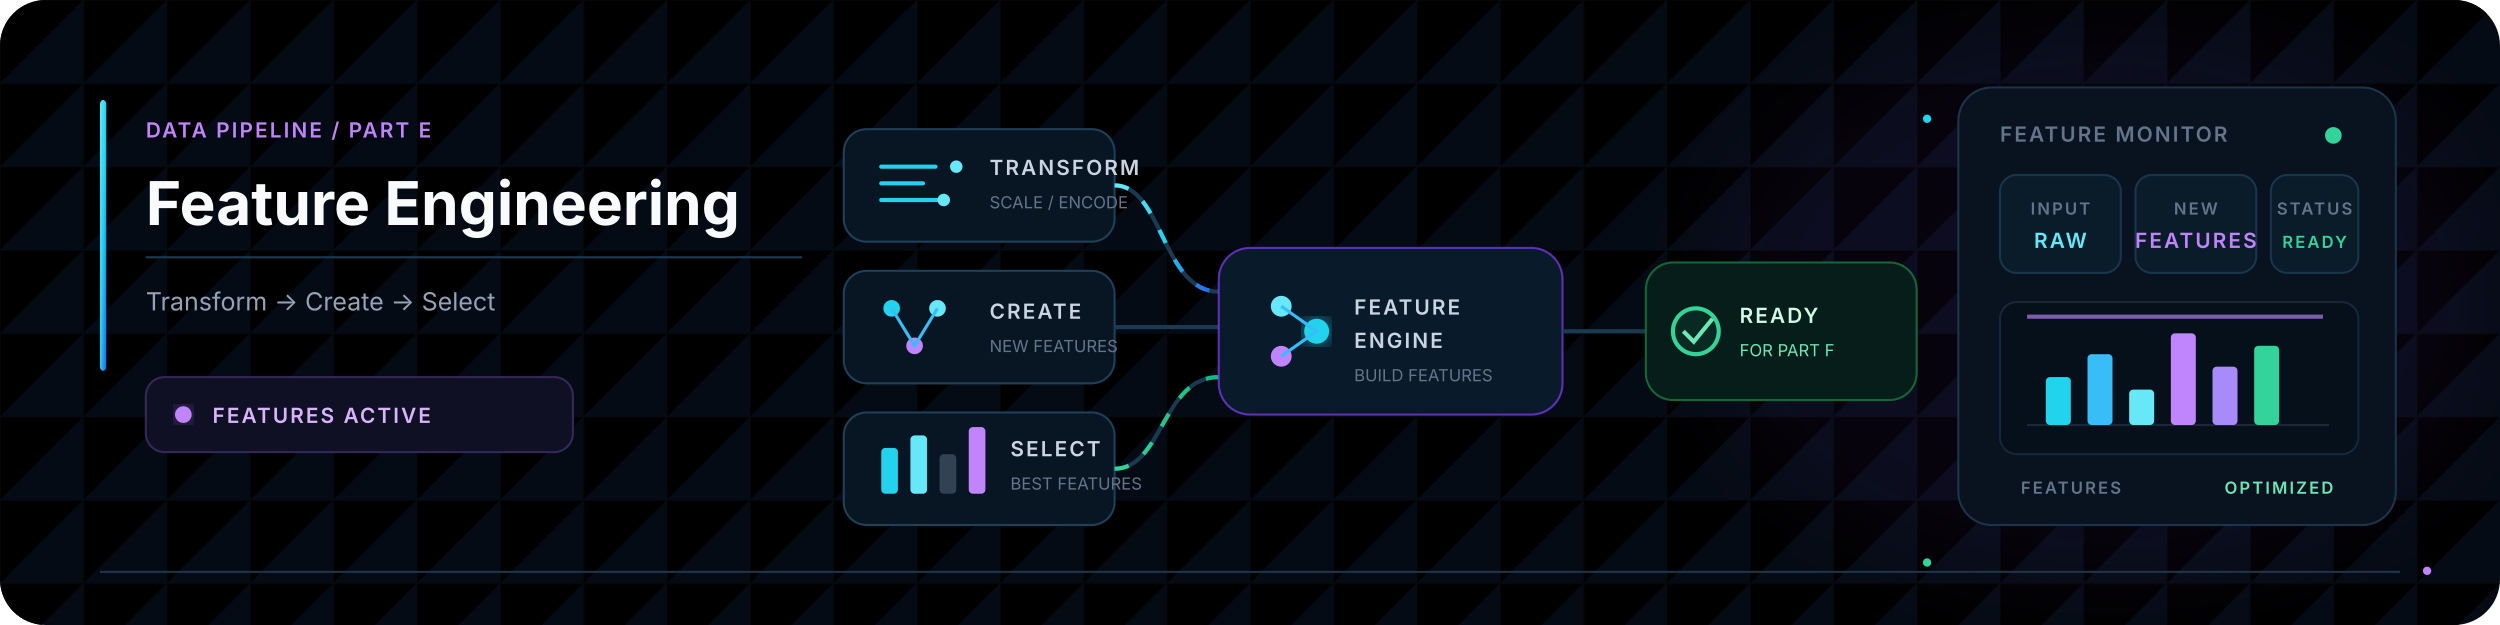
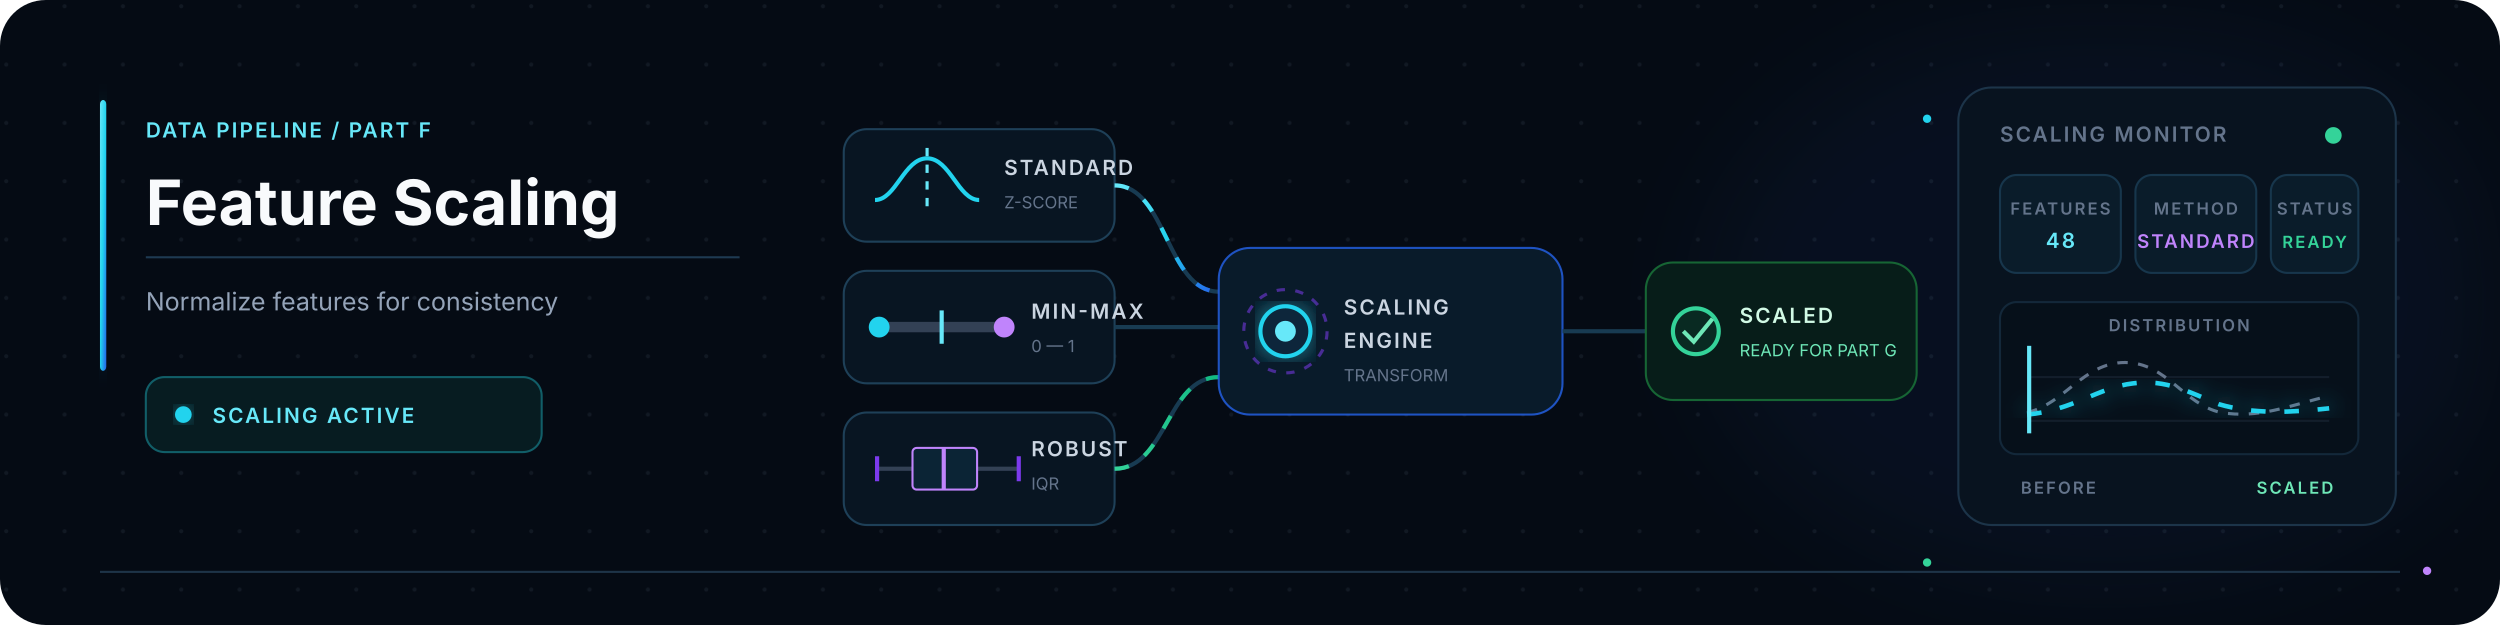
<svg xmlns="http://www.w3.org/2000/svg" width="1200" height="300" viewBox="0 0 1200 300">
  <defs>
-     <linearGradient id="bgE" x1="0" y1="0" x2="1200" y2="300">
+     <linearGradient id="bgF" x1="0" y1="0" x2="1200" y2="300">
      <stop offset="0" stop-color="#050B14" />
-       <stop offset="0.55" stop-color="#0A1422" />
+       <stop offset="0.52" stop-color="#081521" />
      <stop offset="1" stop-color="#06101A" />
    </linearGradient>
-     <linearGradient id="cyanE" x1="0" y1="0" x2="1" y2="1">
+     <linearGradient id="cyanF" x1="0" y1="0" x2="1" y2="1">
      <stop offset="0" stop-color="#67E8F9" />
      <stop offset="0.5" stop-color="#22D3EE" />
      <stop offset="1" stop-color="#2563EB" />
    </linearGradient>
-     <linearGradient id="greenE" x1="0" y1="0" x2="1" y2="0">
+     <linearGradient id="purpleF" x1="0" y1="0" x2="1" y2="1">
+       <stop offset="0" stop-color="#C084FC" />
+       <stop offset="1" stop-color="#7C3AED" />
+     </linearGradient>
+     <linearGradient id="greenF" x1="0" y1="0" x2="1" y2="0">
      <stop offset="0" stop-color="#34D399" />
      <stop offset="1" stop-color="#10B981" />
    </linearGradient>
-     <linearGradient id="purpleE" x1="0" y1="0" x2="1" y2="1">
-       <stop offset="0" stop-color="#C084FC" />
-       <stop offset="1" stop-color="#7C3AED" />
-     </linearGradient>
-     <filter id="glowE">
+     <filter id="glowF">
      <feGaussianBlur stdDeviation="5" result="blur" />
      <feMerge>
        <feMergeNode in="blur" />
        <feMergeNode in="SourceGraphic" />
      </feMerge>
    </filter>
-     <filter id="softGlowE">
-       <feGaussianBlur stdDeviation="22" />
+     <filter id="softGlowF">
+       <feGaussianBlur stdDeviation="24" />
    </filter>
-     <pattern id="gridE" width="40" height="40" patternUnits="userSpaceOnUse">
-       <path d="M40 0H0V40" stroke="#64748B" stroke-opacity="0.045" />
+     <pattern id="dotsF" width="28" height="28" patternUnits="userSpaceOnUse">
+       <circle cx="3" cy="3" r="1" fill="#64748B" opacity=".13" />
    </pattern>
    <style>

      text {
        font-family: Inter, Arial, Helvetica, sans-serif;
      }

      .title {
        font-weight: 700;
      }

      .small {
        font-weight: 600;
        letter-spacing: 1px;
      }

+       /* Flow */
      .flow {
        stroke-dasharray: 7 9;
-         animation: flowE 1.5s linear infinite;
-       }
- 
-       @keyframes flowE {
+         animation: flowF 1.5s linear infinite;
+       }
+ 
+       @keyframes flowF {
        to {
          stroke-dashoffset: -32;
        }
      }

+       /* Floating */
      .floating {
-         animation: floatingE 4s ease-in-out infinite;
-       }
- 
-       @keyframes floatingE {
+         animation: floatF 4s ease-in-out infinite;
+       }
+ 
+       @keyframes floatF {
        0%,100% {
          transform: translateY(0);
        }

        50% {
          transform: translateY(-4px);
        }
      }

+       /* Pulse */
      .pulse {
-         animation: pulseE 2s ease-in-out infinite;
-       }
- 
-       @keyframes pulseE {
+         animation: pulseF 2s ease-in-out infinite;
+       }
+ 
+       @keyframes pulseF {
        0%,100% {
          opacity: .35;
        }

        50% {
          opacity: 1;
        }
      }

-       .scan {
-         animation: scanE 3s ease-in-out infinite;
-       }
- 
-       @keyframes scanE {
+       /* Scaling bars */
+       .scaleBar {
+         animation: scaleBarF 2.4s ease-in-out infinite;
+         transform-box: fill-box;
+         transform-origin: center;
+       }
+ 
+       @keyframes scaleBarF {
+         0%,100% {
+           transform: scaleY(.65);
+         }
+ 
+         50% {
+           transform: scaleY(1);
+         }
+       }
+ 
+       /* Scanner */
+       .scanner {
+         animation: scannerF 3s ease-in-out infinite;
+       }
+ 
+       @keyframes scannerF {
        0% {
-           transform: translateY(0);
+           transform: translateX(0);
          opacity: 0;
        }

        20% {
          opacity: .8;
        }

        80% {
          opacity: .8;
        }

        100% {
-           transform: translateY(60px);
+           transform: translateX(130px);
          opacity: 0;
-         }
-       }
- 
-       .bars {
-         animation: barsE 2.2s ease-in-out infinite;
-         transform-origin: bottom;
-       }
- 
-       @keyframes barsE {
-         0%,100% {
-           transform: scaleY(.65);
-         }
- 
-         50% {
-           transform: scaleY(1);
        }
      }

    </style>
  </defs>
-   <rect width="1200" height="300" rx="22" fill="url(#bgE)" />
-   <rect width="1200" height="300" rx="22" fill="url(#gridE)" />
-   <ellipse cx="1010" cy="145" rx="190" ry="135" fill="#7C3AED" opacity=".055" filter="url(#softGlowE)" />
-   <rect x="48" y="48" width="3" height="130" rx="2" fill="url(#cyanE)" filter="url(#glowE)" />
-   <text x="70" y="66" font-size="10" fill="#C084FC" class="small">
-     DATA PIPELINE / PART E
+   <rect width="1200" height="300" rx="22" fill="url(#bgF)" />
+   <rect width="1200" height="300" rx="22" fill="url(#dotsF)" />
+   <ellipse cx="1010" cy="145" rx="190" ry="135" fill="#2563EB" opacity=".055" filter="url(#softGlowF)" />
+   <rect x="48" y="48" width="3" height="130" rx="2" fill="url(#cyanF)" filter="url(#glowF)" />
+   <text x="70" y="66" font-size="10" fill="#67E8F9" class="small">
+     DATA PIPELINE / PART F
  </text>
-   <text x="70" y="108" font-size="29" fill="#F8FAFC" class="title">
-     Feature Engineering
+   <text x="70" y="108" font-size="30" fill="#F8FAFC" class="title">
+     Feature Scaling
  </text>
-   <rect x="70" y="123" width="315" height="1" fill="#1E3A52" />
+   <rect x="70" y="123" width="285" height="1" fill="#1E3A52" />
  <text x="70" y="149" font-size="12" fill="#94A3B8">
-     Transform → Create → Select
+     Normalize features for consistency
  </text>
  <g transform="translate(70 181)">
-     <rect width="205" height="36" rx="9" fill="#101025" stroke="#35275A" />
-     <circle cx="18" cy="18" r="4" fill="#C084FC" filter="url(#glowE)" class="pulse" />
-     <text x="32" y="22" font-size="10" fill="#D8B4FE" class="small">
-       FEATURES ACTIVE
+     <rect width="190" height="36" rx="9" fill="#071C21" stroke="#115E68" />
+     <circle cx="18" cy="18" r="4" fill="#22D3EE" filter="url(#glowF)" class="pulse" />
+     <text x="32" y="22" font-size="10" fill="#67E8F9" class="small">
+       SCALING ACTIVE
    </text>
  </g>
  <g class="floating">
    <rect x="405" y="62" width="130" height="54" rx="11" fill="#081522" stroke="#1E4058" />
-     <path d="M423 80              H449              M423 88              H443              M423 96              H453" stroke="#22D3EE" stroke-width="2" stroke-linecap="round" />
-     <circle cx="459" cy="80" r="3" fill="#67E8F9" />
-     <circle cx="453" cy="96" r="3" fill="#67E8F9" />
-     <text x="475" y="84" font-size="10" fill="#CBD5E1" class="small">
+     <path d="M420 96              C430 96 434 76 445 76              C456 76 460 96 470 96" fill="none" stroke="#22D3EE" stroke-width="2" />
+     <line x1="445" y1="71" x2="445" y2="99" stroke="#67E8F9" stroke-width="1.5" stroke-dasharray="4 4" />
+     <text x="482" y="84" font-size="10" fill="#CBD5E1" class="small">
+       STANDARD
+     </text>
+     <text x="482" y="100" font-size="8" fill="#64748B">
+       Z-SCORE
+     </text>
+     <rect x="405" y="130" width="130" height="54" rx="11" fill="#081522" stroke="#1E4058" />
+     <line x1="422" y1="157" x2="482" y2="157" stroke="#334155" stroke-width="5" stroke-linecap="round" />
+     <circle cx="422" cy="157" r="5" fill="#22D3EE" />
+     <circle cx="482" cy="157" r="5" fill="#C084FC" />
+     <line x1="452" y1="149" x2="452" y2="165" stroke="#67E8F9" stroke-width="2" />
+     <text x="495" y="153" font-size="10" fill="#CBD5E1" class="small">
+       MIN-MAX
+     </text>
+     <text x="495" y="169" font-size="8" fill="#64748B">
+       0 — 1
+     </text>
+     <rect x="405" y="198" width="130" height="54" rx="11" fill="#081522" stroke="#1E4058" />
+     <line x1="421" y1="225" x2="489" y2="225" stroke="#334155" stroke-width="2" />
+     <rect x="438" y="215" width="31" height="20" rx="2" fill="#0B2435" stroke="#C084FC" />
+     <line x1="453" y1="215" x2="453" y2="235" stroke="#C084FC" stroke-width="2" />
+     <line x1="421" y1="219" x2="421" y2="231" stroke="#7C3AED" stroke-width="2" />
+     <line x1="489" y1="219" x2="489" y2="231" stroke="#7C3AED" stroke-width="2" />
+     <text x="495" y="219" font-size="10" fill="#CBD5E1" class="small">
+       ROBUST
+     </text>
+     <text x="495" y="235" font-size="8" fill="#64748B">
+       IQR
+     </text>
+     <path d="M535 89              C560 89 560 140 585 140" fill="none" stroke="#183B52" stroke-width="2" />
+     <path d="M535 157 H585" fill="none" stroke="#183B52" stroke-width="2" />
+     <path d="M535 225              C560 225 560 181 585 181" fill="none" stroke="#183B52" stroke-width="2" />
+     <path d="M535 89              C560 89 560 140 585 140" fill="none" stroke="url(#cyanF)" stroke-width="2" class="flow" />
+     <path d="M535 157 H585" fill="none" stroke="url(#purpleF)" stroke-width="2" class="flow" />
+     <path d="M535 225              C560 225 560 181 585 181" fill="none" stroke="url(#greenF)" stroke-width="2" class="flow" />
+     <rect x="585" y="119" width="165" height="80" rx="15" fill="#091B2A" stroke="#2563EB" stroke-opacity=".8" />
+     <circle cx="617" cy="159" r="20" fill="none" stroke="#7C3AED" stroke-opacity=".55" stroke-width="1.5" stroke-dasharray="4 5" />
+     <circle cx="617" cy="159" r="12" fill="#08283A" stroke="#22D3EE" stroke-width="2" filter="url(#glowF)" />
+     <circle cx="617" cy="159" r="5" fill="#67E8F9" class="pulse" />
+     <text x="645" y="151" font-size="10" fill="#CBD5E1" class="small">
+       SCALING
+     </text>
+     <text x="645" y="167" font-size="10" fill="#CBD5E1" class="small">
+       ENGINE
+     </text>
+     <text x="645" y="183" font-size="8" fill="#64748B">
      TRANSFORM
    </text>
-     <text x="475" y="100" font-size="8" fill="#64748B">
-       SCALE / ENCODE
-     </text>
-     <rect x="405" y="130" width="130" height="54" rx="11" fill="#081522" stroke="#1E4058" />
-     <circle cx="428" cy="148" r="4" fill="#22D3EE" />
-     <circle cx="450" cy="148" r="4" fill="#67E8F9" />
-     <circle cx="439" cy="166" r="4" fill="#C084FC" />
-     <path d="M428 148L439 166L450 148" fill="none" stroke="#38BDF8" stroke-width="1.5" />
-     <text x="475" y="153" font-size="10" fill="#CBD5E1" class="small">
-       CREATE
-     </text>
-     <text x="475" y="169" font-size="8" fill="#64748B">
-       NEW FEATURES
-     </text>
-     <rect x="405" y="198" width="130" height="54" rx="11" fill="#081522" stroke="#1E4058" />
-     <rect x="423" y="215" width="8" height="22" rx="2" fill="#22D3EE" class="bars" />
-     <rect x="437" y="209" width="8" height="28" rx="2" fill="#67E8F9" class="bars" style="animation-delay:.2s" />
-     <rect x="451" y="218" width="8" height="19" rx="2" fill="#334155" class="bars" style="animation-delay:.4s" />
-     <rect x="465" y="205" width="8" height="32" rx="2" fill="#C084FC" class="bars" style="animation-delay:.6s" />
-     <text x="485" y="219" font-size="10" fill="#CBD5E1" class="small">
-       SELECT
-     </text>
-     <text x="485" y="235" font-size="8" fill="#64748B">
-       BEST FEATURES
-     </text>
-     <path d="M535 89              C558 89 558 140 585 140" fill="none" stroke="#183B52" stroke-width="2" />
-     <path d="M535 157 H585" fill="none" stroke="#183B52" stroke-width="2" />
-     <path d="M535 225              C558 225 558 181 585 181" fill="none" stroke="#183B52" stroke-width="2" />
-     <path d="M535 89              C558 89 558 140 585 140" fill="none" stroke="url(#cyanE)" stroke-width="2" class="flow" />
-     <path d="M535 157 H585" fill="none" stroke="url(#purpleE)" stroke-width="2" class="flow" />
-     <path d="M535 225              C558 225 558 181 585 181" fill="none" stroke="url(#greenE)" stroke-width="2" class="flow" />
-     <rect x="585" y="119" width="165" height="80" rx="15" fill="#091B2A" stroke="#7C3AED" stroke-opacity=".75" />
-     <circle cx="615" cy="147" r="5" fill="#67E8F9" class="pulse" />
-     <circle cx="615" cy="171" r="5" fill="#C084FC" class="pulse" style="animation-delay:.5s" />
-     <circle cx="632" cy="159" r="6" fill="#22D3EE" filter="url(#glowE)" />
-     <path d="M615 147L632 159L615 171" fill="none" stroke="#38BDF8" stroke-width="1.5" />
-     <text x="650" y="151" font-size="10" fill="#CBD5E1" class="small">
-       FEATURE
-     </text>
-     <text x="650" y="167" font-size="10" fill="#CBD5E1" class="small">
-       ENGINE
-     </text>
-     <text x="650" y="183" font-size="8" fill="#64748B">
-       BUILD FEATURES
-     </text>
    <path d="M750 159 H790" stroke="#183B52" stroke-width="2" />
-     <path d="M750 159 H790" stroke="url(#greenE)" stroke-width="2" class="flow" />
+     <path d="M750 159 H790" stroke="url(#greenF)" stroke-width="2" class="flow" />
    <rect x="790" y="126" width="130" height="66" rx="13" fill="#071D19" stroke="#166534" />
    <circle cx="814" cy="159" r="11" fill="#092A22" stroke="#34D399" stroke-width="2" />
    <path d="M808 159              L813 164              L822 153" fill="none" stroke="#6EE7B7" stroke-width="2" />
    <text x="835" y="155" font-size="10" fill="#D1FAE5" class="small">
-       READY
+       SCALED
    </text>
    <text x="835" y="171" font-size="8" fill="#6EE7B7">
-       FOR PART F
+       READY FOR PART G
    </text>
  </g>
  <g class="floating">
    <rect x="940" y="42" width="210" height="210" rx="16" fill="#08131F" stroke="#1C3449" />
    <text x="960" y="68" font-size="10" fill="#64748B" class="small">
-       FEATURE MONITOR
+       SCALING MONITOR
    </text>
    <circle cx="1120" cy="65" r="4" fill="#34D399" class="pulse" />
    <rect x="960" y="84" width="58" height="47" rx="8" fill="#0A1C2A" stroke="#17364C" />
    <text x="989" y="103" text-anchor="middle" font-size="8" fill="#64748B" class="small">
-       INPUT
+       FEATURES
    </text>
    <text x="989" y="119" text-anchor="middle" font-size="10" fill="#67E8F9" class="small">
-       RAW
+       48
    </text>
    <rect x="1025" y="84" width="58" height="47" rx="8" fill="#0A1C2A" stroke="#17364C" />
    <text x="1054" y="103" text-anchor="middle" font-size="8" fill="#64748B" class="small">
-       NEW
-     </text>
-     <text x="1054" y="119" text-anchor="middle" font-size="10" fill="#C084FC" class="small">
-       FEATURES
+       METHOD
+     </text>
+     <text x="1054" y="119" text-anchor="middle" font-size="9" fill="#C084FC" class="small">
+       STANDARD
    </text>
    <rect x="1090" y="84" width="42" height="47" rx="8" fill="#0A1C2A" stroke="#17364C" />
    <text x="1111" y="103" text-anchor="middle" font-size="8" fill="#64748B" class="small">
      STATUS
    </text>
    <text x="1111" y="119" text-anchor="middle" font-size="8" fill="#34D399" class="small">
      READY
    </text>
    <rect x="960" y="145" width="172" height="73" rx="8" fill="#06101A" stroke="#13283A" />
-     <line x1="973" y1="204" x2="1118" y2="204" stroke="#334155" stroke-opacity=".5" />
-     <rect x="982" y="181" width="12" height="23" rx="2" fill="#22D3EE" class="bars" />
-     <rect x="1002" y="170" width="12" height="34" rx="2" fill="#38BDF8" class="bars" style="animation-delay:.2s" />
-     <rect x="1022" y="187" width="12" height="17" rx="2" fill="#67E8F9" class="bars" style="animation-delay:.4s" />
-     <rect x="1042" y="160" width="12" height="44" rx="2" fill="#C084FC" class="bars" style="animation-delay:.6s" />
-     <rect x="1062" y="176" width="12" height="28" rx="2" fill="#A78BFA" class="bars" style="animation-delay:.8s" />
-     <rect x="1082" y="166" width="12" height="38" rx="2" fill="#34D399" class="bars" style="animation-delay:1s" />
-     <rect x="973" y="151" width="142" height="2" fill="#C084FC" opacity=".65" class="scan" />
+     <text x="1046" y="159" text-anchor="middle" font-size="8" fill="#64748B" class="small">
+       DISTRIBUTION
+     </text>
+     <line x1="973" y1="181" x2="1118" y2="181" stroke="#334155" stroke-opacity=".3" />
+     <line x1="973" y1="202" x2="1118" y2="202" stroke="#334155" stroke-opacity=".3" />
+     <path d="M973 198              C991 194 1000 174 1020 174              C1040 174 1048 194 1066 198              C1084 201 1098 195 1118 190" fill="none" stroke="#64748B" stroke-width="1.5" stroke-dasharray="5 5" />
+     <path d="M973 199              C995 197 1007 186 1024 184              C1040 182 1050 188 1065 194              C1082 199 1100 198 1118 196" fill="none" stroke="#22D3EE" stroke-width="2.2" filter="url(#glowF)" class="flow" />
+     <rect x="973" y="166" width="2" height="42" fill="#67E8F9" class="scanner" />
    <text x="970" y="237" font-size="8" fill="#64748B" class="small">
-       FEATURES
+       BEFORE
    </text>
    <text x="1120" y="237" text-anchor="end" font-size="8" fill="#6EE7B7" class="small">
-       OPTIMIZED
+       SCALED
    </text>
  </g>
  <circle cx="925" cy="57" r="2" fill="#22D3EE" class="pulse" />
  <circle cx="925" cy="270" r="2" fill="#34D399" class="pulse" />
  <circle cx="1165" cy="274" r="2" fill="#C084FC" class="pulse" />
  <rect x="48" y="274" width="1104" height="1" fill="#1E3448" />
</svg>
